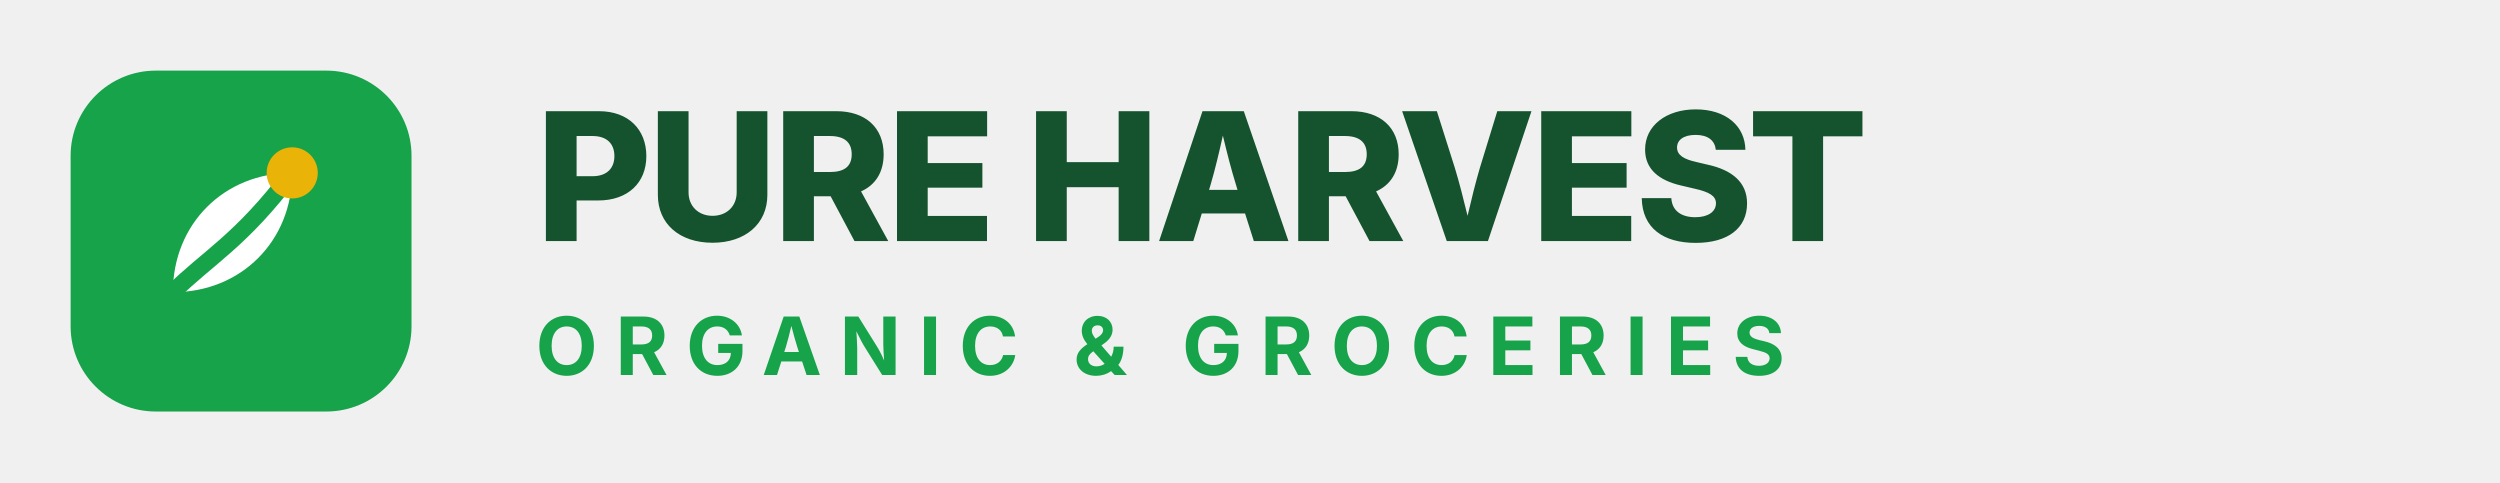
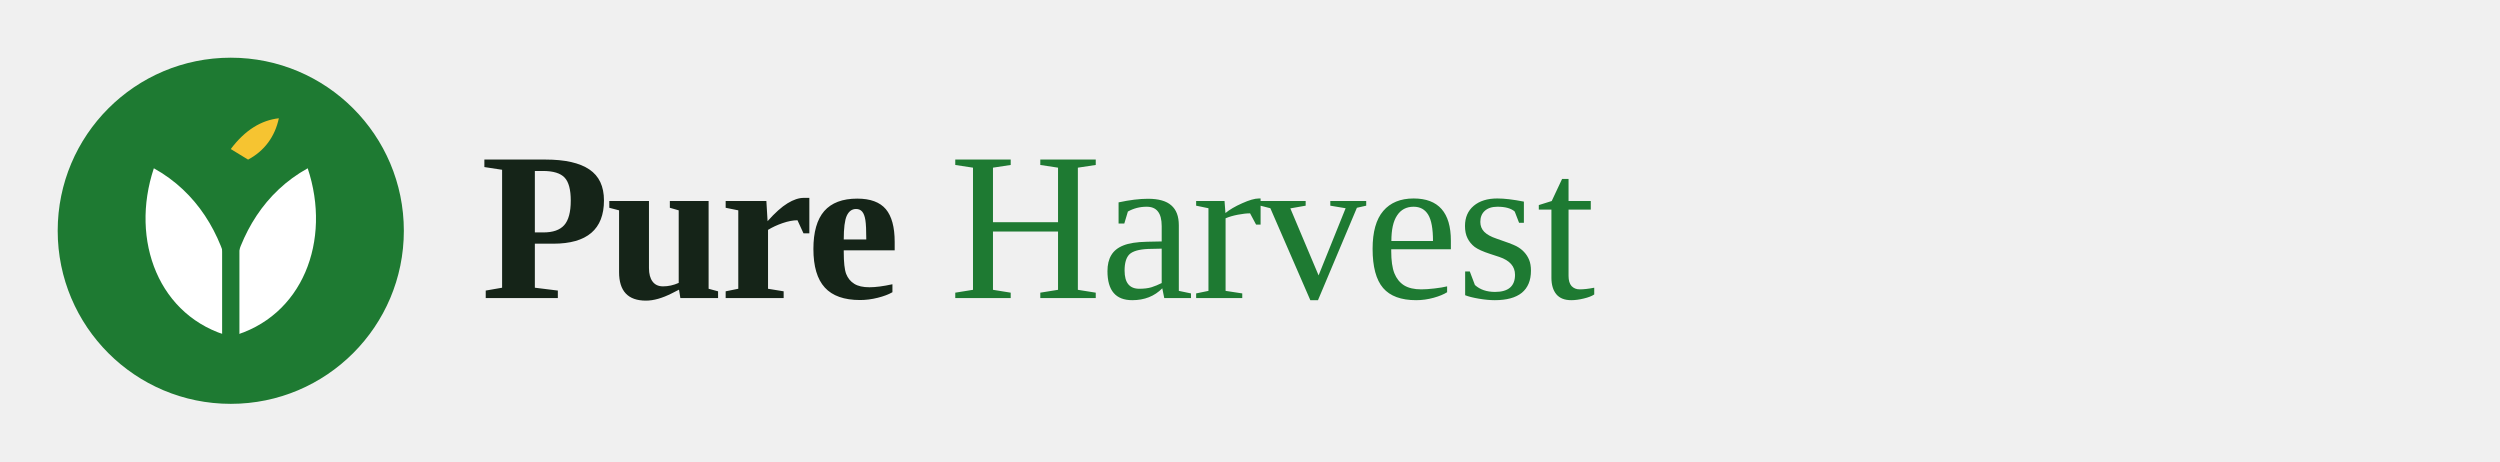
- <svg xmlns="http://www.w3.org/2000/svg" viewBox="0 0 280 54" width="280" height="54">
+ <svg xmlns="http://www.w3.org/2000/svg" viewBox="0 0 260 48" width="260" height="48">
  <defs>
    <style>
-                     .brand-title { font-family: 'Plus Jakarta Sans', system-ui, -apple-system, sans-serif; font-weight: 800; font-size: 20px; letter-spacing: -0.5px; fill: #14532d; }
-                     .brand-sub { font-family: 'Plus Jakarta Sans', system-ui, -apple-system, sans-serif; font-weight: 700; font-size: 9px; letter-spacing: 2px; fill: #16a34a; text-transform: uppercase; }
-                 </style>
+       .natura-word-main { font-family: Georgia, 'Playfair Display', 'Times New Roman', serif; font-weight: 700; font-size: 22px; letter-spacing: -0.4px; fill: #152418; }
+       .natura-word-accent { font-family: Georgia, 'Playfair Display', 'Times New Roman', serif; font-weight: 400; font-size: 22px; letter-spacing: -0.2px; fill: #1e7a32; }
+     </style>
  </defs>
-   <g transform="translate(6, 6) scale(0.9545455)">
-     <rect x="2" y="2" width="40" height="40" rx="10" fill="#16a34a" />
-     <path d="M14 28c0-8 6-14 14-14 0 8-6 14-14 14z" fill="#ffffff" />
-     <path d="M14 28c4-4 8-6 14-14" stroke="#16a34a" stroke-width="2" stroke-linecap="round" />
-     <circle cx="28" cy="14" r="3" fill="#eab308" />
+   <g transform="translate(4, 4)">
+     <circle cx="20" cy="20" r="18" fill="#1e7a32" />
+     <path d="M20 31C12.5 29 9.5 21 12 13.5c4.5 2.5 7 6.8 8 11.5 1-4.7 3.5-9 8-11.5C30.5 21 27.5 29 20 31Z" fill="#ffffff" />
+     <path d="M20 31V11.5" stroke="#1e7a32" stroke-width="1.8" stroke-linecap="round" />
+     <path d="M20 11.5c1.5-2 3.2-3 5-3.2-0.4 1.9-1.5 3.4-3.2 4.3" fill="#f6c431" />
  </g>
-   <text x="60" y="27" class="brand-title">PURE HARVEST</text>
-   <text x="60" y="42" class="brand-sub">ORGANIC &amp; GROCERIES</text>
+   <text x="50" y="31" class="natura-word-main">Pure <tspan class="natura-word-accent">Harvest</tspan>
+   </text>
</svg>
